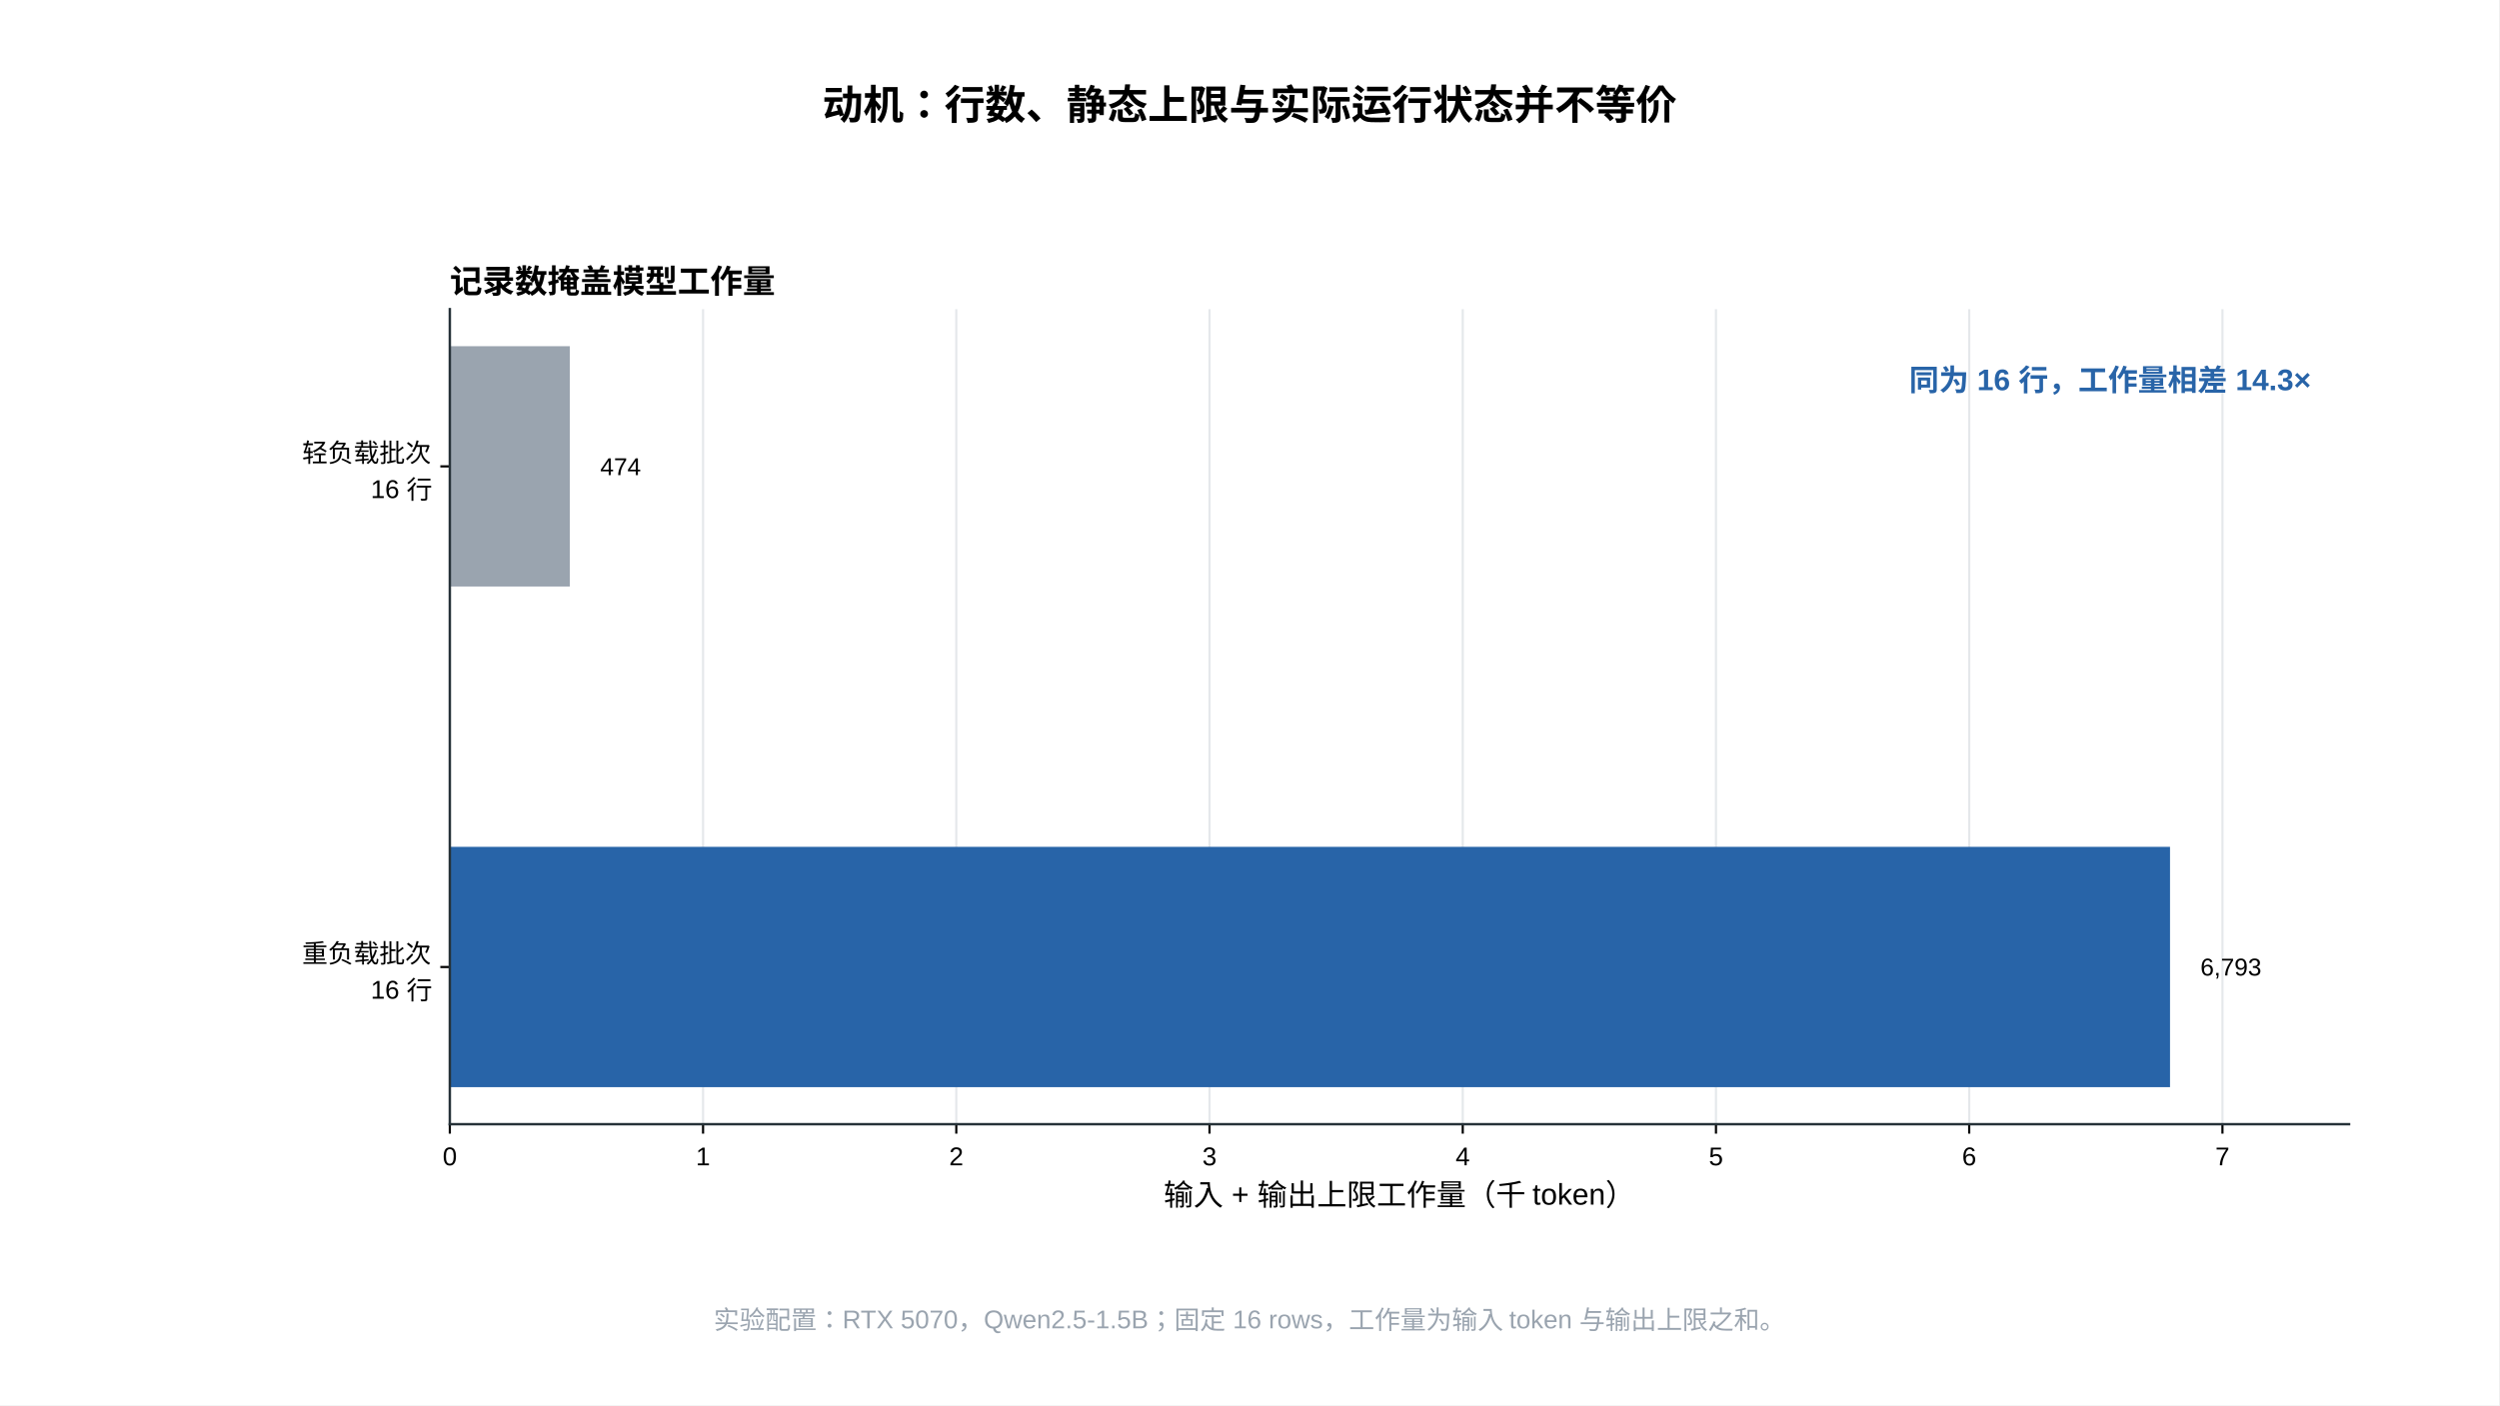
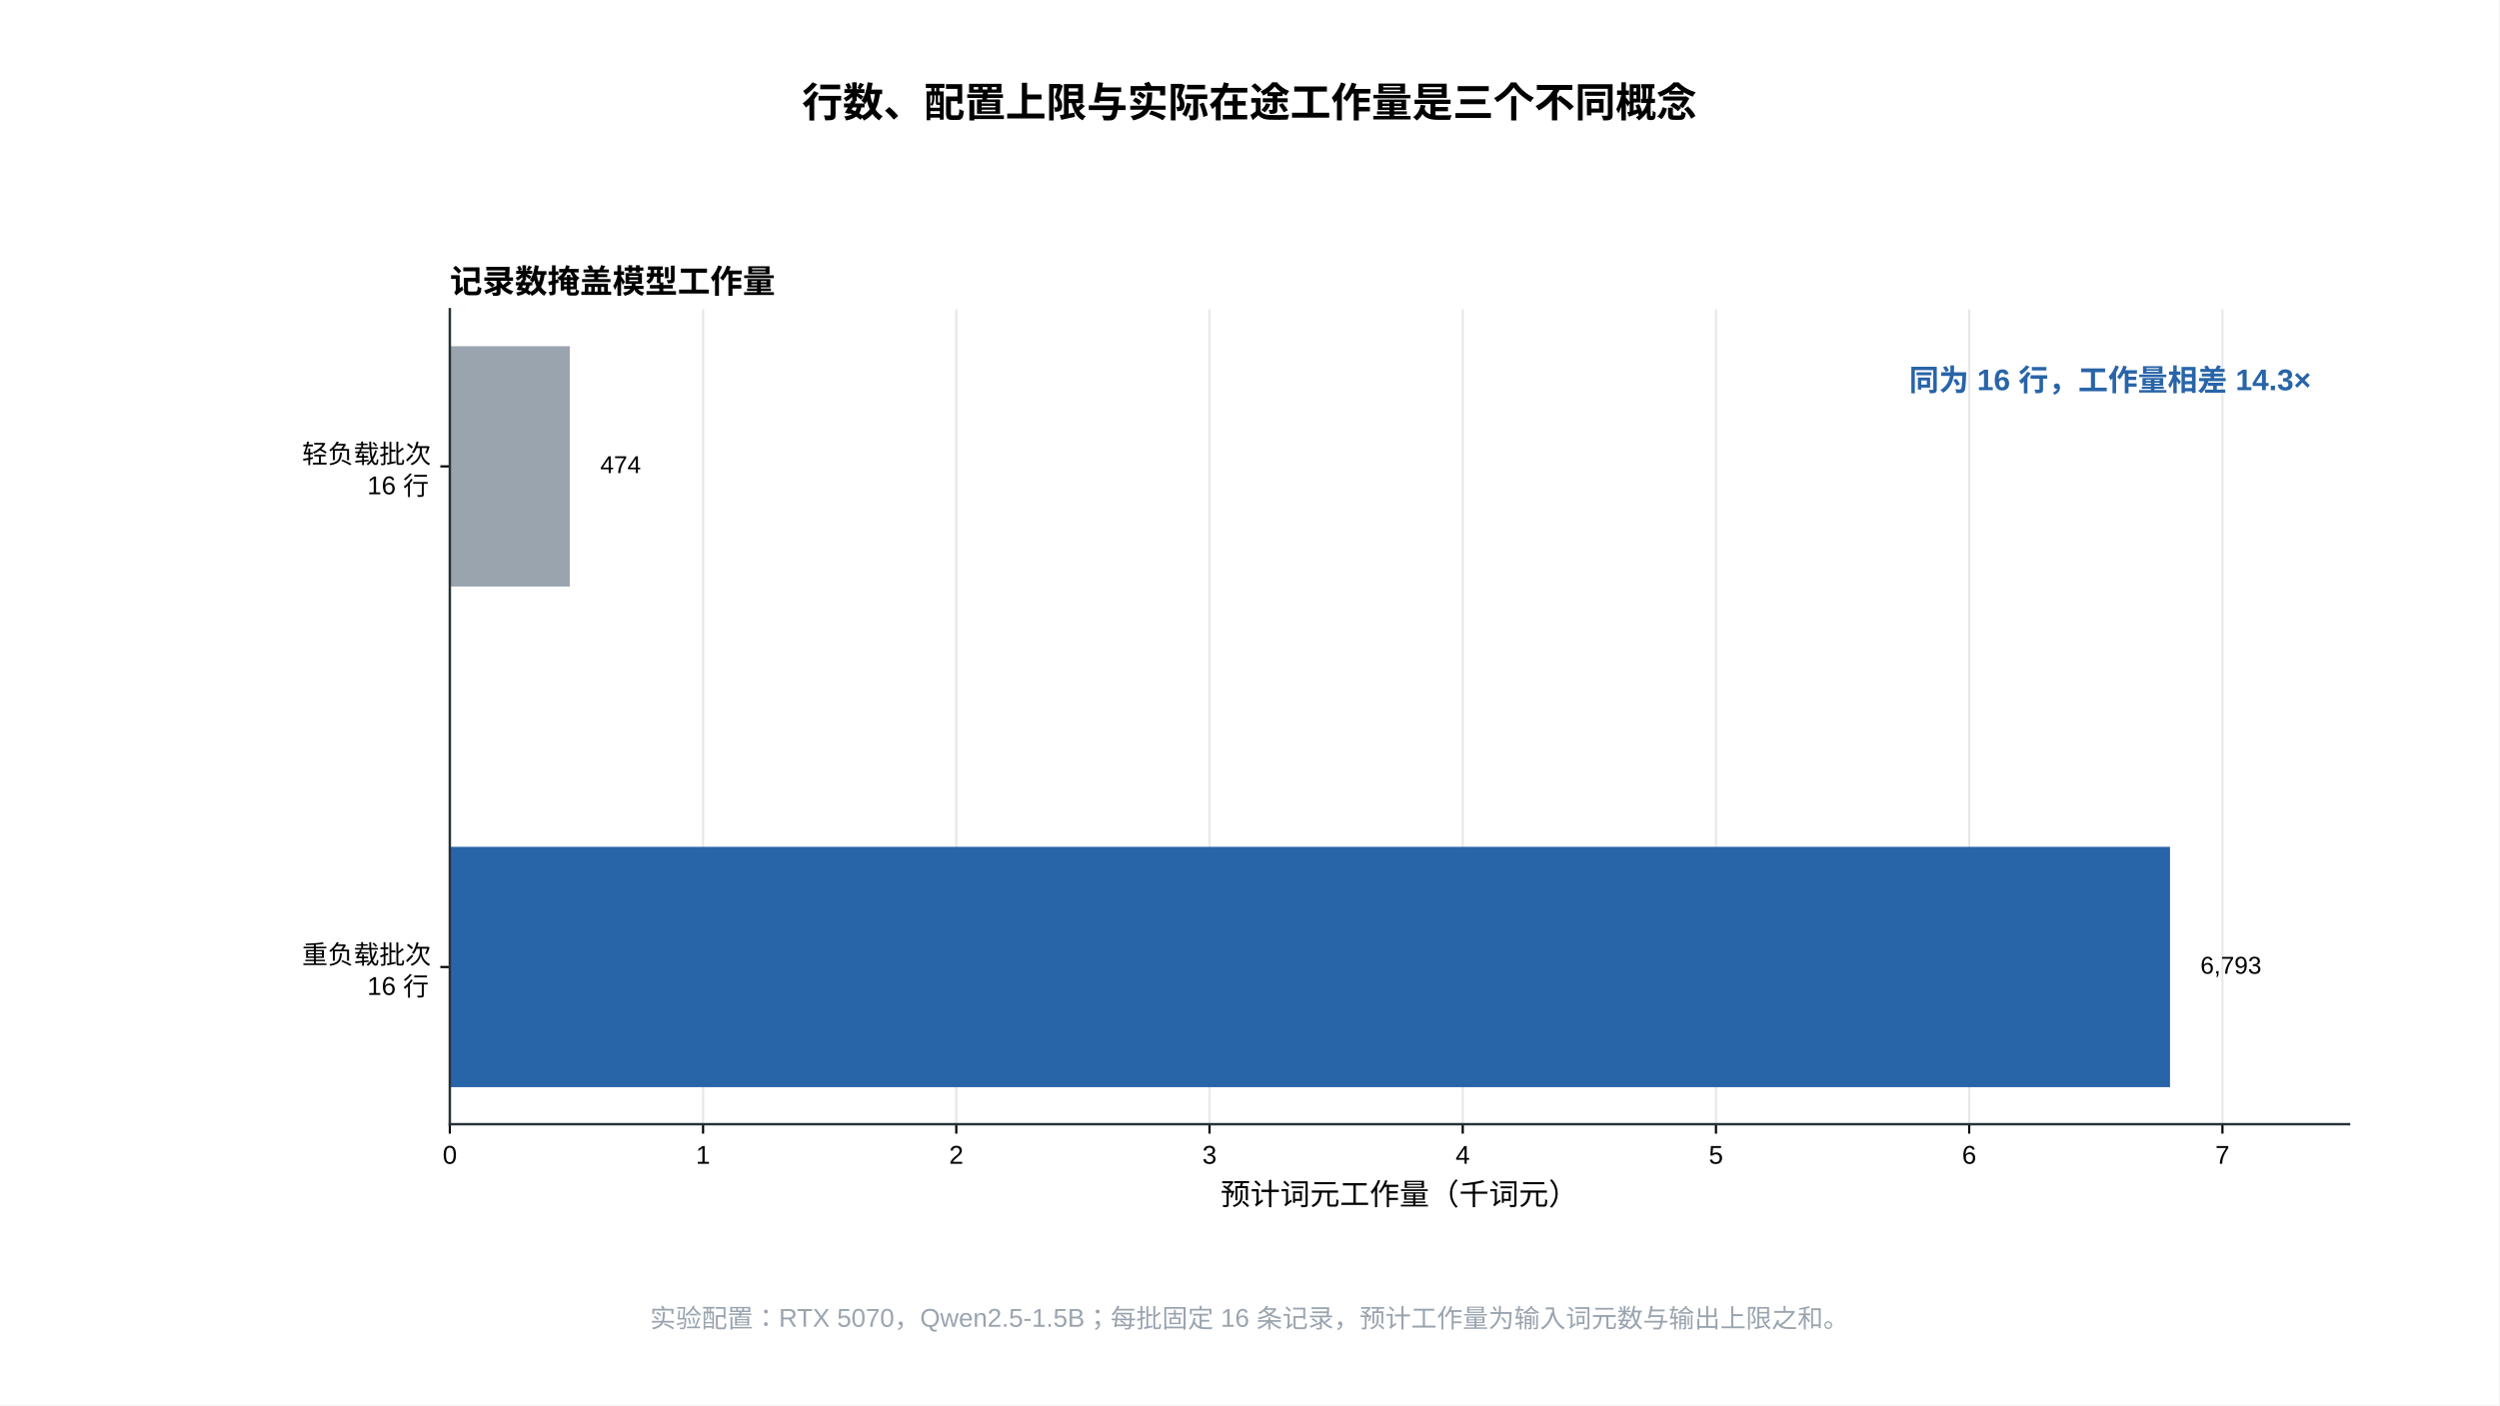
<svg xmlns="http://www.w3.org/2000/svg" xmlns:xlink="http://www.w3.org/1999/xlink" width="921.6pt" height="518.4pt" viewBox="0 0 921.6 518.4" version="1.1">
  <defs>
    <style type="text/css">*{stroke-linejoin: round; stroke-linecap: butt}</style>
  </defs>
  <g id="figure_1">
    <g id="patch_1">
      <path d="M 0 518.4 L 921.6 518.4 L 921.6 0 L 0 0 z " style="fill: #ffffff" />
    </g>
    <g id="axes_1">
      <g id="patch_2">
        <path d="M 165.888 414.72 L 866.304 414.72 L 866.304 114.048 L 165.888 114.048 z " style="fill: #ffffff" />
      </g>
      <g id="matplotlib.axis_1">
        <g id="xtick_1">
          <g id="line2d_1">
-             <path d="M 165.888 414.72 L 165.888 114.048 " clip-path="url(#p199f05360d)" style="fill: none; stroke: #e5e8eb; stroke-width: 0.8; stroke-linecap: square" />
+             <path d="M 165.888 414.72 L 165.888 114.048 " clip-path="url(#pa67ce28187)" style="fill: none; stroke: #e5e8eb; stroke-width: 0.8; stroke-linecap: square" />
          </g>
          <g id="line2d_2">
            <defs>
-               <path id="mb824ee3ffb" d="M 0 0 L 0 3.5 " style="stroke: #000000; stroke-width: 0.8" />
+               <path id="m4b1d10899c" d="M 0 0 L 0 3.5 " style="stroke: #000000; stroke-width: 0.8" />
            </defs>
            <g>
-               <use xlink:href="#mb824ee3ffb" x="165.888" y="414.72" style="stroke: #000000; stroke-width: 0.8" />
+               <use xlink:href="#m4b1d10899c" x="165.888" y="414.72" style="stroke: #000000; stroke-width: 0.8" />
            </g>
          </g>
          <g id="text_1">
-             <text style="font-size: 9.5px; font-family: 'PingFang SC', 'Hiragino Sans GB', 'Heiti SC', 'Arial', 'DejaVu Sans', 'Liberation Sans', sans-serif; text-anchor: middle" x="165.888" y="429.89" transform="rotate(-0 165.888 429.89)">0</text>
+             <text style="font-size: 9.5px; font-family: 'Microsoft YaHei', 'SimHei', 'PingFang SC', 'Hiragino Sans GB', 'Heiti SC', 'Arial', 'DejaVu Sans', 'Liberation Sans', sans-serif; text-anchor: middle" x="165.888" y="429.314" transform="rotate(-0 165.888 429.3141)">0</text>
          </g>
        </g>
        <g id="xtick_2">
          <g id="line2d_3">
-             <path d="M 259.277 414.72 L 259.277 114.048 " clip-path="url(#p199f05360d)" style="fill: none; stroke: #e5e8eb; stroke-width: 0.8; stroke-linecap: square" />
+             <path d="M 259.277 414.72 L 259.277 114.048 " clip-path="url(#pa67ce28187)" style="fill: none; stroke: #e5e8eb; stroke-width: 0.8; stroke-linecap: square" />
          </g>
          <g id="line2d_4">
            <g>
-               <use xlink:href="#mb824ee3ffb" x="259.277" y="414.72" style="stroke: #000000; stroke-width: 0.8" />
+               <use xlink:href="#m4b1d10899c" x="259.277" y="414.72" style="stroke: #000000; stroke-width: 0.8" />
            </g>
          </g>
          <g id="text_2">
-             <text style="font-size: 9.5px; font-family: 'PingFang SC', 'Hiragino Sans GB', 'Heiti SC', 'Arial', 'DejaVu Sans', 'Liberation Sans', sans-serif; text-anchor: middle" x="259.277" y="429.89" transform="rotate(-0 259.2768 429.89)">1</text>
+             <text style="font-size: 9.5px; font-family: 'Microsoft YaHei', 'SimHei', 'PingFang SC', 'Hiragino Sans GB', 'Heiti SC', 'Arial', 'DejaVu Sans', 'Liberation Sans', sans-serif; text-anchor: middle" x="259.277" y="429.314" transform="rotate(-0 259.2768 429.3141)">1</text>
          </g>
        </g>
        <g id="xtick_3">
          <g id="line2d_5">
-             <path d="M 352.666 414.72 L 352.666 114.048 " clip-path="url(#p199f05360d)" style="fill: none; stroke: #e5e8eb; stroke-width: 0.8; stroke-linecap: square" />
+             <path d="M 352.666 414.72 L 352.666 114.048 " clip-path="url(#pa67ce28187)" style="fill: none; stroke: #e5e8eb; stroke-width: 0.8; stroke-linecap: square" />
          </g>
          <g id="line2d_6">
            <g>
-               <use xlink:href="#mb824ee3ffb" x="352.666" y="414.72" style="stroke: #000000; stroke-width: 0.8" />
+               <use xlink:href="#m4b1d10899c" x="352.666" y="414.72" style="stroke: #000000; stroke-width: 0.8" />
            </g>
          </g>
          <g id="text_3">
-             <text style="font-size: 9.5px; font-family: 'PingFang SC', 'Hiragino Sans GB', 'Heiti SC', 'Arial', 'DejaVu Sans', 'Liberation Sans', sans-serif; text-anchor: middle" x="352.666" y="429.89" transform="rotate(-0 352.6656 429.89)">2</text>
+             <text style="font-size: 9.5px; font-family: 'Microsoft YaHei', 'SimHei', 'PingFang SC', 'Hiragino Sans GB', 'Heiti SC', 'Arial', 'DejaVu Sans', 'Liberation Sans', sans-serif; text-anchor: middle" x="352.666" y="429.314" transform="rotate(-0 352.6656 429.3141)">2</text>
          </g>
        </g>
        <g id="xtick_4">
          <g id="line2d_7">
-             <path d="M 446.054 414.72 L 446.054 114.048 " clip-path="url(#p199f05360d)" style="fill: none; stroke: #e5e8eb; stroke-width: 0.8; stroke-linecap: square" />
+             <path d="M 446.054 414.72 L 446.054 114.048 " clip-path="url(#pa67ce28187)" style="fill: none; stroke: #e5e8eb; stroke-width: 0.8; stroke-linecap: square" />
          </g>
          <g id="line2d_8">
            <g>
-               <use xlink:href="#mb824ee3ffb" x="446.054" y="414.72" style="stroke: #000000; stroke-width: 0.8" />
+               <use xlink:href="#m4b1d10899c" x="446.054" y="414.72" style="stroke: #000000; stroke-width: 0.8" />
            </g>
          </g>
          <g id="text_4">
-             <text style="font-size: 9.5px; font-family: 'PingFang SC', 'Hiragino Sans GB', 'Heiti SC', 'Arial', 'DejaVu Sans', 'Liberation Sans', sans-serif; text-anchor: middle" x="446.054" y="429.89" transform="rotate(-0 446.0544 429.89)">3</text>
+             <text style="font-size: 9.5px; font-family: 'Microsoft YaHei', 'SimHei', 'PingFang SC', 'Hiragino Sans GB', 'Heiti SC', 'Arial', 'DejaVu Sans', 'Liberation Sans', sans-serif; text-anchor: middle" x="446.054" y="429.314" transform="rotate(-0 446.0544 429.3141)">3</text>
          </g>
        </g>
        <g id="xtick_5">
          <g id="line2d_9">
-             <path d="M 539.443 414.72 L 539.443 114.048 " clip-path="url(#p199f05360d)" style="fill: none; stroke: #e5e8eb; stroke-width: 0.8; stroke-linecap: square" />
+             <path d="M 539.443 414.72 L 539.443 114.048 " clip-path="url(#pa67ce28187)" style="fill: none; stroke: #e5e8eb; stroke-width: 0.8; stroke-linecap: square" />
          </g>
          <g id="line2d_10">
            <g>
-               <use xlink:href="#mb824ee3ffb" x="539.443" y="414.72" style="stroke: #000000; stroke-width: 0.8" />
+               <use xlink:href="#m4b1d10899c" x="539.443" y="414.72" style="stroke: #000000; stroke-width: 0.8" />
            </g>
          </g>
          <g id="text_5">
-             <text style="font-size: 9.5px; font-family: 'PingFang SC', 'Hiragino Sans GB', 'Heiti SC', 'Arial', 'DejaVu Sans', 'Liberation Sans', sans-serif; text-anchor: middle" x="539.443" y="429.89" transform="rotate(-0 539.4432 429.89)">4</text>
+             <text style="font-size: 9.5px; font-family: 'Microsoft YaHei', 'SimHei', 'PingFang SC', 'Hiragino Sans GB', 'Heiti SC', 'Arial', 'DejaVu Sans', 'Liberation Sans', sans-serif; text-anchor: middle" x="539.443" y="429.314" transform="rotate(-0 539.4432 429.3141)">4</text>
          </g>
        </g>
        <g id="xtick_6">
          <g id="line2d_11">
-             <path d="M 632.832 414.72 L 632.832 114.048 " clip-path="url(#p199f05360d)" style="fill: none; stroke: #e5e8eb; stroke-width: 0.8; stroke-linecap: square" />
+             <path d="M 632.832 414.72 L 632.832 114.048 " clip-path="url(#pa67ce28187)" style="fill: none; stroke: #e5e8eb; stroke-width: 0.8; stroke-linecap: square" />
          </g>
          <g id="line2d_12">
            <g>
-               <use xlink:href="#mb824ee3ffb" x="632.832" y="414.72" style="stroke: #000000; stroke-width: 0.8" />
+               <use xlink:href="#m4b1d10899c" x="632.832" y="414.72" style="stroke: #000000; stroke-width: 0.8" />
            </g>
          </g>
          <g id="text_6">
-             <text style="font-size: 9.5px; font-family: 'PingFang SC', 'Hiragino Sans GB', 'Heiti SC', 'Arial', 'DejaVu Sans', 'Liberation Sans', sans-serif; text-anchor: middle" x="632.832" y="429.89" transform="rotate(-0 632.832 429.89)">5</text>
+             <text style="font-size: 9.5px; font-family: 'Microsoft YaHei', 'SimHei', 'PingFang SC', 'Hiragino Sans GB', 'Heiti SC', 'Arial', 'DejaVu Sans', 'Liberation Sans', sans-serif; text-anchor: middle" x="632.832" y="429.314" transform="rotate(-0 632.832 429.3141)">5</text>
          </g>
        </g>
        <g id="xtick_7">
          <g id="line2d_13">
-             <path d="M 726.221 414.72 L 726.221 114.048 " clip-path="url(#p199f05360d)" style="fill: none; stroke: #e5e8eb; stroke-width: 0.8; stroke-linecap: square" />
+             <path d="M 726.221 414.72 L 726.221 114.048 " clip-path="url(#pa67ce28187)" style="fill: none; stroke: #e5e8eb; stroke-width: 0.8; stroke-linecap: square" />
          </g>
          <g id="line2d_14">
            <g>
-               <use xlink:href="#mb824ee3ffb" x="726.221" y="414.72" style="stroke: #000000; stroke-width: 0.8" />
+               <use xlink:href="#m4b1d10899c" x="726.221" y="414.72" style="stroke: #000000; stroke-width: 0.8" />
            </g>
          </g>
          <g id="text_7">
-             <text style="font-size: 9.5px; font-family: 'PingFang SC', 'Hiragino Sans GB', 'Heiti SC', 'Arial', 'DejaVu Sans', 'Liberation Sans', sans-serif; text-anchor: middle" x="726.221" y="429.89" transform="rotate(-0 726.2208 429.89)">6</text>
+             <text style="font-size: 9.5px; font-family: 'Microsoft YaHei', 'SimHei', 'PingFang SC', 'Hiragino Sans GB', 'Heiti SC', 'Arial', 'DejaVu Sans', 'Liberation Sans', sans-serif; text-anchor: middle" x="726.221" y="429.314" transform="rotate(-0 726.2208 429.3141)">6</text>
          </g>
        </g>
        <g id="xtick_8">
          <g id="line2d_15">
-             <path d="M 819.61 414.72 L 819.61 114.048 " clip-path="url(#p199f05360d)" style="fill: none; stroke: #e5e8eb; stroke-width: 0.8; stroke-linecap: square" />
+             <path d="M 819.61 414.72 L 819.61 114.048 " clip-path="url(#pa67ce28187)" style="fill: none; stroke: #e5e8eb; stroke-width: 0.8; stroke-linecap: square" />
          </g>
          <g id="line2d_16">
            <g>
-               <use xlink:href="#mb824ee3ffb" x="819.61" y="414.72" style="stroke: #000000; stroke-width: 0.8" />
+               <use xlink:href="#m4b1d10899c" x="819.61" y="414.72" style="stroke: #000000; stroke-width: 0.8" />
            </g>
          </g>
          <g id="text_8">
-             <text style="font-size: 9.5px; font-family: 'PingFang SC', 'Hiragino Sans GB', 'Heiti SC', 'Arial', 'DejaVu Sans', 'Liberation Sans', sans-serif; text-anchor: middle" x="819.61" y="429.89" transform="rotate(-0 819.6096 429.89)">7</text>
+             <text style="font-size: 9.5px; font-family: 'Microsoft YaHei', 'SimHei', 'PingFang SC', 'Hiragino Sans GB', 'Heiti SC', 'Arial', 'DejaVu Sans', 'Liberation Sans', sans-serif; text-anchor: middle" x="819.61" y="429.314" transform="rotate(-0 819.6096 429.3141)">7</text>
          </g>
        </g>
        <g id="text_9">
-           <text style="font-size: 11px; font-family: 'PingFang SC', 'Hiragino Sans GB', 'Heiti SC', 'Arial', 'DejaVu Sans', 'Liberation Sans', sans-serif; text-anchor: middle" x="516.096" y="444.68" transform="rotate(-0 516.096 444.68)">输入 + 输出上限工作量（千 token）</text>
+           <text style="font-size: 11px; font-family: 'Microsoft YaHei', 'SimHei', 'PingFang SC', 'Hiragino Sans GB', 'Heiti SC', 'Arial', 'DejaVu Sans', 'Liberation Sans', sans-serif; text-anchor: middle" x="516.096" y="444.469" transform="rotate(-0 516.096 444.4688)">预计词元工作量（千词元）</text>
        </g>
      </g>
      <g id="matplotlib.axis_2">
        <g id="ytick_1">
          <g id="line2d_17">
            <defs>
-               <path id="mc6528788a5" d="M 0 0 L -3.5 0 " style="stroke: #000000; stroke-width: 0.8" />
+               <path id="mfb09a45340" d="M 0 0 L -3.5 0 " style="stroke: #000000; stroke-width: 0.8" />
            </defs>
            <g>
-               <use xlink:href="#mc6528788a5" x="165.888" y="172.04" style="stroke: #000000; stroke-width: 0.8" />
+               <use xlink:href="#mfb09a45340" x="165.888" y="172.04" style="stroke: #000000; stroke-width: 0.8" />
            </g>
          </g>
          <g id="text_10">
-             <text style="font-size: 9.5px; font-family: 'PingFang SC', 'Hiragino Sans GB', 'Heiti SC', 'Arial', 'DejaVu Sans', 'Liberation Sans', sans-serif" transform="translate(111.388 170.425)">轻负载批次</text>
-             <text style="font-size: 9.5px; font-family: 'PingFang SC', 'Hiragino Sans GB', 'Heiti SC', 'Arial', 'DejaVu Sans', 'Liberation Sans', sans-serif" transform="translate(136.7159 183.725)">16 行</text>
+             <text style="font-size: 9.5px; font-family: 'Microsoft YaHei', 'SimHei', 'PingFang SC', 'Hiragino Sans GB', 'Heiti SC', 'Arial', 'DejaVu Sans', 'Liberation Sans', sans-serif" transform="translate(111.388 170.8592)">轻负载批次</text>
+             <text style="font-size: 9.5px; font-family: 'Microsoft YaHei', 'SimHei', 'PingFang SC', 'Hiragino Sans GB', 'Heiti SC', 'Arial', 'DejaVu Sans', 'Liberation Sans', sans-serif" transform="translate(135.4349 182.3337)">16 行</text>
          </g>
        </g>
        <g id="ytick_2">
          <g id="line2d_18">
            <g>
-               <use xlink:href="#mc6528788a5" x="165.888" y="356.728" style="stroke: #000000; stroke-width: 0.8" />
+               <use xlink:href="#mfb09a45340" x="165.888" y="356.728" style="stroke: #000000; stroke-width: 0.8" />
            </g>
          </g>
          <g id="text_11">
-             <text style="font-size: 9.5px; font-family: 'PingFang SC', 'Hiragino Sans GB', 'Heiti SC', 'Arial', 'DejaVu Sans', 'Liberation Sans', sans-serif" transform="translate(111.388 355.113)">重负载批次</text>
-             <text style="font-size: 9.5px; font-family: 'PingFang SC', 'Hiragino Sans GB', 'Heiti SC', 'Arial', 'DejaVu Sans', 'Liberation Sans', sans-serif" transform="translate(136.7159 368.413)">16 行</text>
+             <text style="font-size: 9.5px; font-family: 'Microsoft YaHei', 'SimHei', 'PingFang SC', 'Hiragino Sans GB', 'Heiti SC', 'Arial', 'DejaVu Sans', 'Liberation Sans', sans-serif" transform="translate(111.388 355.5472)">重负载批次</text>
+             <text style="font-size: 9.5px; font-family: 'Microsoft YaHei', 'SimHei', 'PingFang SC', 'Hiragino Sans GB', 'Heiti SC', 'Arial', 'DejaVu Sans', 'Liberation Sans', sans-serif" transform="translate(135.4349 367.0217)">16 行</text>
          </g>
        </g>
      </g>
      <g id="patch_3">
-         <path d="M 165.888 216.365 L 210.154 216.365 L 210.154 127.715 L 165.888 127.715 z " clip-path="url(#p199f05360d)" style="fill: #9aa4af" />
+         <path d="M 165.888 216.365 L 210.154 216.365 L 210.154 127.715 L 165.888 127.715 z " clip-path="url(#pa67ce28187)" style="fill: #9aa4af" />
      </g>
      <g id="patch_4">
-         <path d="M 165.888 401.053 L 800.278 401.053 L 800.278 312.403 L 165.888 312.403 z " clip-path="url(#p199f05360d)" style="fill: #2864a8" />
+         <path d="M 165.888 401.053 L 800.278 401.053 L 800.278 312.403 L 165.888 312.403 z " clip-path="url(#pa67ce28187)" style="fill: #2864a8" />
      </g>
      <g id="patch_5">
        <path d="M 165.888 414.72 L 165.888 114.048 " style="fill: none; stroke: #263238; stroke-width: 0.9; stroke-linejoin: miter; stroke-linecap: square" />
      </g>
      <g id="patch_6">
        <path d="M 165.888 414.72 L 866.304 414.72 " style="fill: none; stroke: #263238; stroke-width: 0.9; stroke-linejoin: miter; stroke-linecap: square" />
      </g>
      <g id="text_12">
-         <text style="font-size: 9px; font-family: 'PingFang SC', 'Hiragino Sans GB', 'Heiti SC', 'Arial', 'DejaVu Sans', 'Liberation Sans', sans-serif; text-anchor: start" x="221.361" y="175.28" transform="rotate(-0 221.3609 175.28)">474</text>
+         <text style="font-size: 9px; font-family: 'Microsoft YaHei', 'SimHei', 'PingFang SC', 'Hiragino Sans GB', 'Heiti SC', 'Arial', 'DejaVu Sans', 'Liberation Sans', sans-serif; text-anchor: start" x="221.361" y="174.519" transform="rotate(-0 221.3609 174.5185)">474</text>
      </g>
      <g id="text_13">
-         <text style="font-size: 9px; font-family: 'PingFang SC', 'Hiragino Sans GB', 'Heiti SC', 'Arial', 'DejaVu Sans', 'Liberation Sans', sans-serif; text-anchor: start" x="811.485" y="359.874" transform="rotate(-0 811.4848 359.8738)">6,793</text>
+         <text style="font-size: 9px; font-family: 'Microsoft YaHei', 'SimHei', 'PingFang SC', 'Hiragino Sans GB', 'Heiti SC', 'Arial', 'DejaVu Sans', 'Liberation Sans', sans-serif; text-anchor: start" x="811.485" y="359.206" transform="rotate(-0 811.4848 359.2065)">6,793</text>
      </g>
      <g id="text_14">
-         <text style="font-weight: 700; font-size: 11px; font-family: 'PingFang SC', 'Hiragino Sans GB', 'Heiti SC', 'Arial', 'DejaVu Sans', 'Liberation Sans', sans-serif; text-anchor: end; fill: #2864a8" x="852.296" y="144.115" transform="rotate(-0 852.2957 144.1152)">同为 16 行，工作量相差 14.3×</text>
+         <text style="font-weight: 700; font-size: 11px; font-family: 'Microsoft YaHei', 'SimHei', 'PingFang SC', 'Hiragino Sans GB', 'Heiti SC', 'Arial', 'DejaVu Sans', 'Liberation Sans', sans-serif; text-anchor: end; fill: #2864a8" x="852.296" y="144.115" transform="rotate(-0 852.2957 144.1152)">同为 16 行，工作量相差 14.3×</text>
      </g>
      <g id="text_15">
-         <text style="font-weight: 700; font-size: 12px; font-family: 'PingFang SC', 'Hiragino Sans GB', 'Heiti SC', 'Arial', 'DejaVu Sans', 'Liberation Sans', sans-serif; text-anchor: start" x="165.888" y="108.048" transform="rotate(-0 165.888 108.048)">记录数掩盖模型工作量</text>
+         <text style="font-weight: 700; font-size: 12px; font-family: 'Microsoft YaHei', 'SimHei', 'PingFang SC', 'Hiragino Sans GB', 'Heiti SC', 'Arial', 'DejaVu Sans', 'Liberation Sans', sans-serif; text-anchor: start" x="165.888" y="108.048" transform="rotate(-0 165.888 108.048)">记录数掩盖模型工作量</text>
      </g>
    </g>
    <g id="text_16">
-       <text style="font-weight: 700; font-size: 15px; font-family: 'PingFang SC', 'Hiragino Sans GB', 'Heiti SC', 'Arial', 'DejaVu Sans', 'Liberation Sans', sans-serif; text-anchor: middle" x="460.8" y="44.004" transform="rotate(-0 460.8 44.004)">动机：行数、静态上限与实际运行状态并不等价</text>
+       <text style="font-weight: 700; font-size: 15px; font-family: 'Microsoft YaHei', 'SimHei', 'PingFang SC', 'Hiragino Sans GB', 'Heiti SC', 'Arial', 'DejaVu Sans', 'Liberation Sans', sans-serif; text-anchor: middle" x="460.8" y="43.095" transform="rotate(-0 460.8 43.09463)">行数、配置上限与实际在途工作量是三个不同概念</text>
    </g>
    <g id="text_17">
-       <text style="font-size: 9.5px; font-family: 'PingFang SC', 'Hiragino Sans GB', 'Heiti SC', 'Arial', 'DejaVu Sans', 'Liberation Sans', sans-serif; text-anchor: middle; fill: #9aa4af" x="460.8" y="490.282" transform="rotate(-0 460.8 490.282)">实验配置：RTX 5070，Qwen2.5-1.5B；固定 16 rows，工作量为输入 token 与输出上限之和。</text>
+       <text style="font-size: 9.5px; font-family: 'Microsoft YaHei', 'SimHei', 'PingFang SC', 'Hiragino Sans GB', 'Heiti SC', 'Arial', 'DejaVu Sans', 'Liberation Sans', sans-serif; text-anchor: middle; fill: #9aa4af" x="460.8" y="489.706" transform="rotate(-0 460.8 489.7061)">实验配置：RTX 5070，Qwen2.5-1.5B；每批固定 16 条记录，预计工作量为输入词元数与输出上限之和。</text>
    </g>
  </g>
  <defs>
-     <clipPath id="p199f05360d">
+     <clipPath id="pa67ce28187">
      <rect x="165.888" y="114.048" width="700.416" height="300.672" />
    </clipPath>
  </defs>
</svg>
